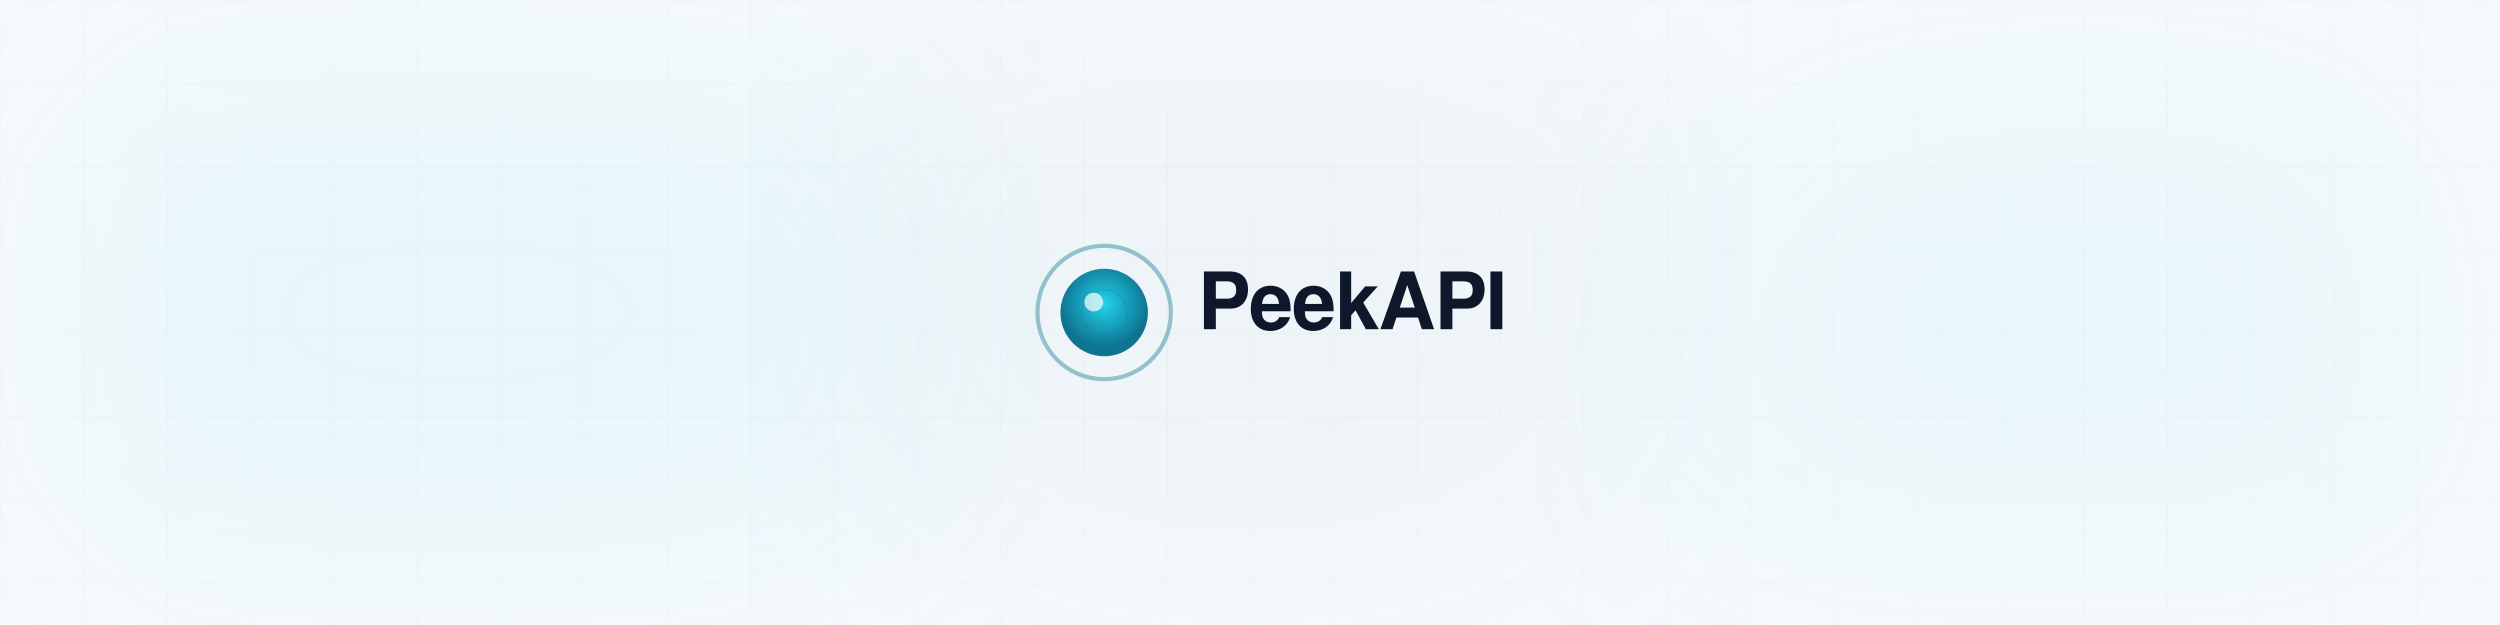
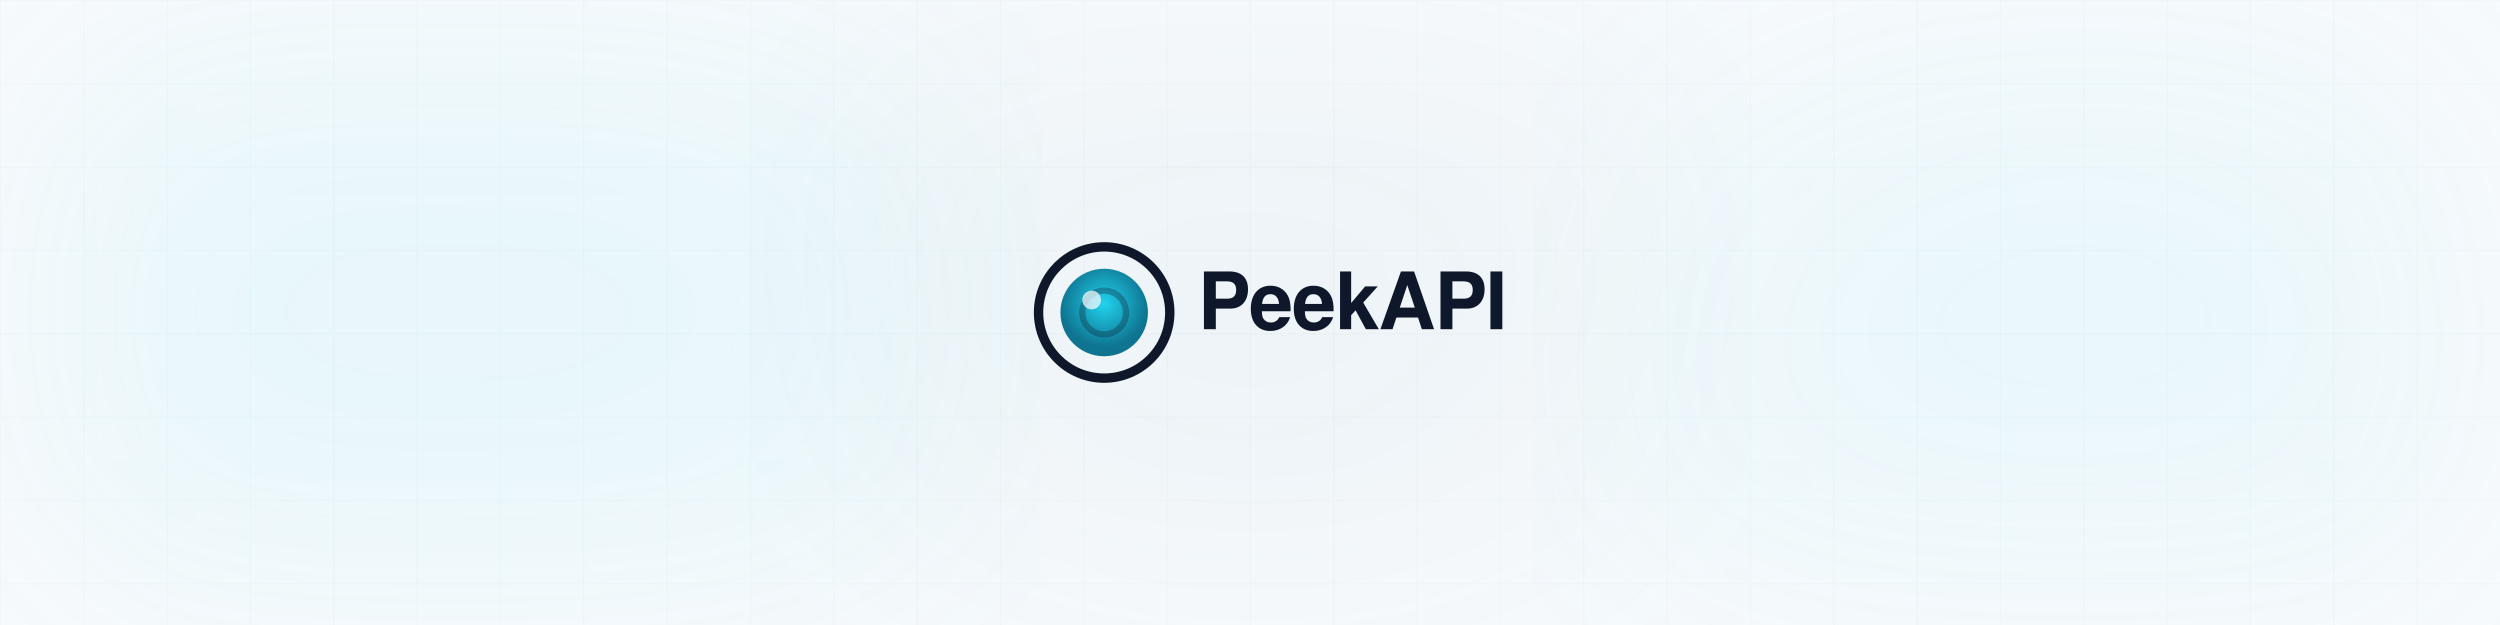
<svg xmlns="http://www.w3.org/2000/svg" width="1200" height="300" viewBox="0 0 1200 300" fill="none">
  <rect width="1200" height="300" fill="#f8fafc" />
  <circle cx="200" cy="150" r="250" fill="#22d3ee" opacity="0.08" filter="url(#blur-l)" />
  <circle cx="600" cy="100" r="200" fill="#0e7490" opacity="0.05" filter="url(#blur-l)" />
  <circle cx="1000" cy="200" r="220" fill="#22d3ee" opacity="0.07" filter="url(#blur-l)" />
  <pattern id="grid-l" width="40" height="40" patternUnits="userSpaceOnUse">
    <path d="M 40 0 L 0 0 0 40" fill="none" stroke="#0e7490" stroke-opacity="0.05" stroke-width="0.5" />
  </pattern>
  <rect width="1200" height="300" fill="url(#grid-l)" />
-   <circle cx="530" cy="150" r="32" stroke="#0e7490" stroke-width="2" stroke-opacity="0.4" />
  <defs>
    <radialGradient id="logoGrad-l" cx="50%" cy="40%">
      <stop offset="0%" stop-color="#22d3ee" />
      <stop offset="100%" stop-color="#0e7490" />
    </radialGradient>
    <filter id="blur-l">
      <feGaussianBlur stdDeviation="80" />
    </filter>
  </defs>
+   <circle cx="530" cy="150" r="31.5" stroke="#0f172a" stroke-width="4.5" />
  <circle cx="530" cy="150" r="21" fill="url(#logoGrad-l)" />
-   <circle cx="530" cy="150" r="11" stroke="#0e7490" stroke-width="0.7" stroke-opacity="0.2" fill="none" />
-   <circle cx="525" cy="145" r="4.5" fill="white" opacity="0.7" />
+   <circle cx="530" cy="150" r="10.5" stroke="#0f172a" stroke-width="3" stroke-opacity="0.3" fill="none" />
+   <circle cx="524" cy="144" r="4.5" fill="white" opacity="0.7" />
  <text x="575" y="158" font-family="-apple-system, BlinkMacSystemFont, 'Segoe UI', Helvetica, Arial, sans-serif" font-size="38" font-weight="700" fill="#0f172a" letter-spacing="-0.5">PeekAPI</text>
</svg>
